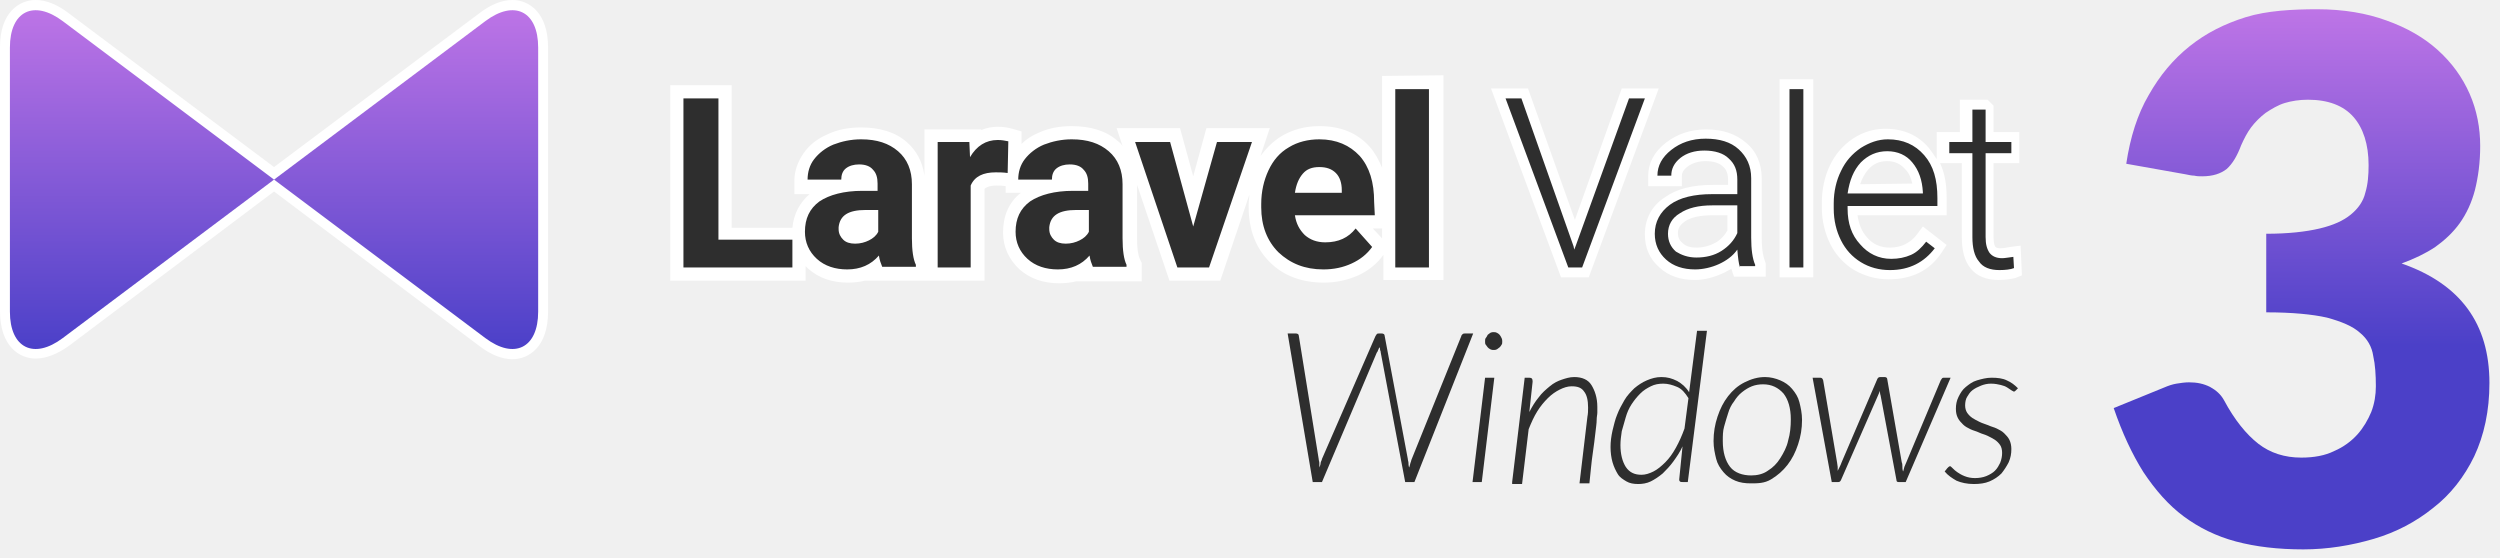
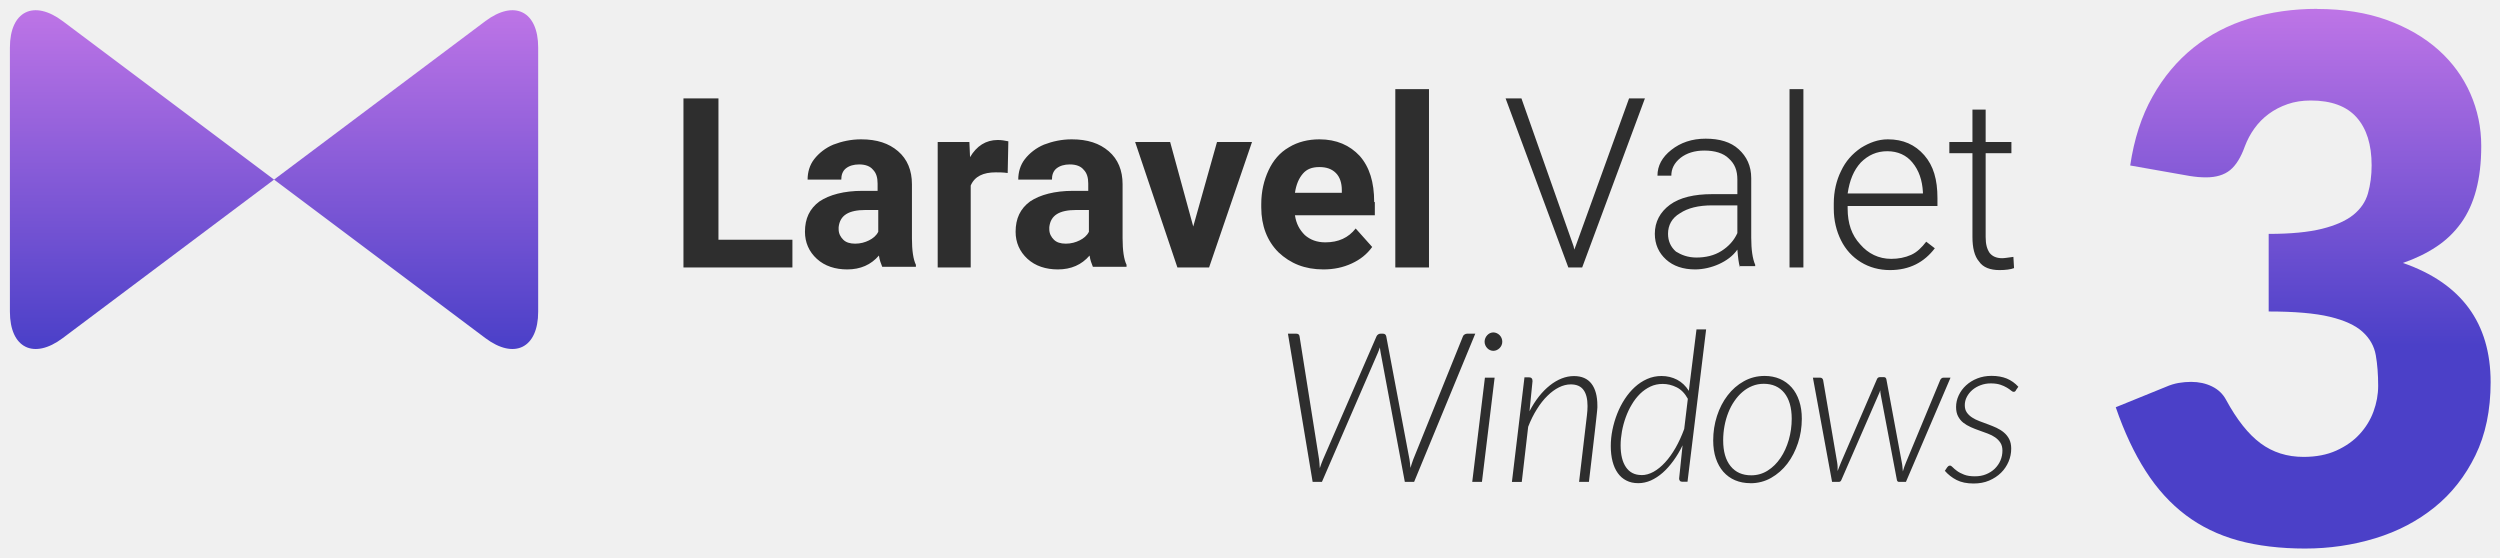
- <svg xmlns="http://www.w3.org/2000/svg" version="1.1" id="Layer_1" x="0px" y="0px" viewBox="0 0 378.6 84.4" style="enable-background:new 0 0 378.6 84.4;" xml:space="preserve">
-   <style type="text/css">
- 	.st0{fill-rule:evenodd;clip-rule:evenodd;fill:#FFFFFF;}
- 	.st1{fill-rule:evenodd;clip-rule:evenodd;fill:#2E2E2E;}
- 	.st2{fill-rule:evenodd;clip-rule:evenodd;fill:url(#SVGID_1_);}
- 	.st3{fill:#2E2E2E;}
- 	.st4{fill:url(#SVGID_00000124871755797083506000000014962630970980880286_);}
- </style>
-   <path class="st0" d="M209.3,11.5v13.9c-0.5-1.2-1.1-2.3-1.9-3.2c-1.9-2.1-4.4-3.1-7.6-3.1c-2.1,0-4,0.5-5.7,1.5  c-1.3,0.8-2.3,1.8-3.2,3l1.4-4.2h-9.6l-2,7.3l-2-7.3h-9.6l0.9,2.7c-0.2-0.3-0.5-0.6-0.8-0.8c-1.7-1.5-4.1-2.2-6.9-2.2  c-1.8,0-3.5,0.3-5,1c-1,0.4-1.9,1-2.6,1.7v-1.9l-1.4-0.4c-0.7-0.2-1.4-0.3-2.2-0.3c-0.7,0-1.6,0.1-2.5,0.5v-0.1H140v7  c-0.3-2.1-1.2-3.8-2.7-5.1c-1.7-1.5-4.1-2.2-6.9-2.2c-1.8,0-3.5,0.3-5,1c-1.6,0.7-2.8,1.6-3.7,2.9c-0.9,1.3-1.4,2.7-1.4,4.2v2h2.3  c-1.5,1.3-2.4,3-2.6,5.1h-9.2V12.9h-9.3v29.6H122v-2.2l0.4,0.4c1.6,1.4,3.6,2.1,6,2.1c0.9,0,1.8-0.1,2.6-0.3h18.1V28.6  c0.2-0.2,0.7-0.5,1.8-0.5c0.4,0,0.9,0,1.4,0.1v1h2.3c-1.8,1.4-2.7,3.5-2.7,6c0,2.2,0.9,4.1,2.5,5.6c1.6,1.4,3.6,2.1,6,2.1  c0.9,0,1.8-0.1,2.6-0.3h9.9v-2.8l-0.2-0.4c-0.2-0.4-0.5-1.2-0.5-3.2V28l4.9,14.5h7.7l4.4-13c0,0.5-0.1,0.9-0.1,1.4v0.5  c0,3.4,1.1,6.2,3.2,8.3c2.1,2.1,4.9,3.1,8.2,3.1c1.9,0,3.6-0.4,5.2-1.1c1.5-0.7,2.8-1.7,3.8-3.1v3.8h9.1v-31L209.3,11.5L209.3,11.5z   M207.9,34.6h1.4v1.5L207.9,34.6z M302.7,42.4c-1.9,0-3.4-0.6-4.3-1.8c-0.9-1.1-1.3-2.7-1.3-4.6V24.7h-3.3c0.7,1.5,1,3.2,1,5.2v2.7  h-13.5c0.2,1.3,0.6,2.4,1.4,3.3c0.9,1.1,2.1,1.6,3.5,1.6c0.9,0,1.7-0.2,2.3-0.5c0.6-0.3,1.3-0.8,1.8-1.5l0.9-1.2l3.6,2.8l-0.8,1.2  c-1.8,2.7-4.5,4-8,4c-1.9,0-3.6-0.5-5.2-1.4c-1.5-0.9-2.8-2.3-3.6-3.9c-0.8-1.6-1.3-3.5-1.3-5.5v-0.8c0-2,0.4-3.9,1.2-5.6  c0.8-1.7,2-3.1,3.5-4.1s3.2-1.5,4.9-1.5c2.8,0,5,1,6.6,2.9c0.4,0.5,0.8,1.1,1.2,1.7V20h3.5v-4.9h4.2l0.9,0.9v4h3.9v4.7h-3.9v11.2  c0,1,0.2,1.4,0.3,1.5c0.1,0.1,0.3,0.2,0.7,0.2c0.2,0,0.5,0,1.5-0.2l1.6-0.2l0.2,4.5l-1,0.4C304.8,42.2,303.9,42.4,302.7,42.4  L302.7,42.4z M289.6,27.8c-0.2-0.9-0.5-1.6-1.1-2.2c-0.7-0.8-1.6-1.2-2.7-1.2c-1.2,0-2.1,0.4-2.9,1.3c-0.5,0.6-0.9,1.3-1.2,2.2  L289.6,27.8L289.6,27.8z M256.7,42.4c-2.2,0-4-0.6-5.4-1.9c-1.5-1.3-2.2-3-2.2-5c0-2.3,1-4.3,3-5.6c1.8-1.3,4.2-1.9,7.3-1.9h2.3  v-0.7c0-0.9-0.2-1.6-0.8-2.1c-0.5-0.5-1.4-0.8-2.6-0.8c-1.1,0-2,0.3-2.7,0.8c-0.8,0.6-0.9,1.1-0.9,1.5v1.5h-5.1v-1.5  c0-2,0.9-3.7,2.7-5.1c1.7-1.3,3.7-2,6.1-2c2.5,0,4.5,0.7,6,2c1.6,1.3,2.4,3.2,2.4,5.5v9c0,2,0.3,3,0.5,3.5l0.1,0.3v2h-4.8  c0,0-0.4-1.1-0.4-1.2c-0.4,0.2-0.7,0.4-1.1,0.6C259.6,42,258.1,42.4,256.7,42.4L256.7,42.4z M259.3,32.6c-1.8,0-3.2,0.3-4.1,0.9  c-0.7,0.5-1.1,1-1.1,1.8c0,0.6,0.2,1.1,0.7,1.5c0.5,0.5,1.2,0.7,2.1,0.7c1.1,0,2.1-0.3,3-0.8c0.8-0.5,1.3-1.1,1.7-1.8v-2.3  L259.3,32.6z M269.5,42V12h5.1v30H269.5z M236.4,42l-10.6-28.6h5.6l7.1,19.9l7.1-19.9h5.6L240.6,42H236.4L236.4,42z" />
-   <path class="st1" d="M238.3,37.3l0.1,0.5l0.2-0.5l8.1-22.4h2.4l-9.5,25.6h-2.1L228,14.9h2.4L238.3,37.3L238.3,37.3z M263.5,40.5  c-0.2-0.6-0.3-1.5-0.4-2.7c-0.7,1-1.7,1.7-2.8,2.2c-1.1,0.5-2.4,0.8-3.6,0.8c-1.8,0-3.3-0.5-4.4-1.5c-1.1-1-1.7-2.3-1.7-3.9  c0-1.8,0.8-3.3,2.3-4.4s3.7-1.6,6.4-1.6h3.8v-2.2c0-1.4-0.4-2.4-1.3-3.2c-0.8-0.8-2.1-1.2-3.7-1.2c-1.5,0-2.7,0.4-3.6,1.1  c-1,0.8-1.4,1.7-1.4,2.7H251c0-1.5,0.7-2.8,2.1-3.9s3.1-1.7,5.2-1.7s3.8,0.5,5,1.6s1.9,2.5,1.9,4.4v9c0,1.8,0.2,3.2,0.6,4.1v0.2  h-2.3L263.5,40.5z M256.9,39c1.4,0,2.7-0.3,3.8-1c1.1-0.7,1.9-1.6,2.4-2.7v-4.2h-3.8c-2.1,0-3.7,0.4-4.9,1.2  c-1.2,0.7-1.8,1.8-1.8,3.1c0,1.1,0.4,2,1.2,2.7C254.6,38.6,255.6,39,256.9,39z M273.1,40.5H271v-27h2.1V40.5z M286.2,40.9  c-1.6,0-3.1-0.4-4.4-1.2s-2.3-1.9-3-3.3c-0.7-1.4-1.1-3-1.1-4.8v-0.8c0-1.8,0.4-3.5,1.1-4.9c0.7-1.5,1.7-2.6,3-3.5  c1.3-0.8,2.6-1.3,4.1-1.3c2.3,0,4.1,0.8,5.5,2.4s2,3.7,2,6.5v1.2h-13.6v0.4c0,2.2,0.6,4,1.9,5.4c1.2,1.4,2.8,2.2,4.7,2.2  c1.1,0,2.1-0.2,3-0.6c0.9-0.4,1.6-1.1,2.3-2l1.3,1C291.4,39.7,289.2,40.9,286.2,40.9z M285.8,22.9c-1.6,0-2.9,0.6-4,1.7  c-1.1,1.2-1.7,2.7-2,4.7h11.4v-0.2c-0.1-1.8-0.6-3.3-1.6-4.5C288.7,23.5,287.4,22.9,285.8,22.9z M300.7,16.6v4.9h3.9v1.7h-3.9v12.7  c0,1.1,0.2,1.8,0.6,2.4c0.4,0.5,1,0.8,1.9,0.8c0.4,0,0.9-0.1,1.7-0.2l0.1,1.7c-0.5,0.2-1.3,0.3-2.2,0.3c-1.4,0-2.5-0.4-3.1-1.3  c-0.7-0.8-1-2.1-1-3.7V23.2h-3.5v-1.7h3.5v-4.9L300.7,16.6z" />
-   <g>
-     <path class="st0" d="M5.4,54.3c-2.5,0-5.4-1.9-5.4-7.2v-40C0,1.9,2.9,0,5.4,0c1.6,0,3.3,0.7,5,2l31.1,23.3L72.6,2   c1.7-1.3,3.4-2,5-2C80.1,0,83,1.9,83,7.2v40c0,5.3-2.9,7.2-5.4,7.2c-1.6,0-3.3-0.7-5-2L41.5,29L10.4,52.4C8.7,53.6,7,54.3,5.4,54.3   z" />
-     <linearGradient id="SVGID_1_" gradientUnits="userSpaceOnUse" x1="-130.325" y1="152.859" x2="-130.325" y2="153.859" gradientTransform="matrix(80 0 0 51.3249 10467.5 -7844.004)">
-       <stop offset="0" style="stop-color:#BD74E6" />
-       <stop offset="1" style="stop-color:#4B40C8" />
+ <svg xmlns="http://www.w3.org/2000/svg" viewBox="0 0 378.59 84.42">
+   <style>
+ 		.valet {
+ 			fill: #2e2e2e;
+ 			fill-rule: evenodd;
+ 		}
+ 
+ 		@media (prefers-color-scheme:dark) {
+ 			.valet {
+ 				fill: #fff;
+ 			}
+ 		}
+ 
+ 		.valet--gradient {
+ 			fill: url(#gradient);
+ 		}
+ 	</style>
+   <defs>
+     <linearGradient id="gradient" x1="348.79" x2="348.79" y1="1.8" y2="52.37" gradientUnits="userSpaceOnUse">
+       <stop offset="0" stop-color="#bd74e6" />
+       <stop offset="1" stop-color="#4b40c8" />
    </linearGradient>
-     <path class="st2" d="M1.5,7.2c0-5.5,3.6-7.3,8-4l32,24l32-24c4.4-3.3,8-1.5,8,4v40c0,5.5-3.6,7.3-8,4l-32-24l-32,24   c-4.4,3.3-8,1.5-8-4V7.2z" />
-   </g>
-   <path class="st1" d="M108.8,36.3H120v4.2h-16.5V14.9h5.3V36.3z M138.1,36.1v-8.2c0-2.1-0.7-3.8-2.1-5c-1.4-1.2-3.2-1.8-5.6-1.8  c-1.5,0-2.9,0.3-4.2,0.8c-1.2,0.5-2.2,1.3-2.9,2.2c-0.7,0.9-1,2-1,3.1h5.1c0-0.7,0.2-1.3,0.7-1.7c0.5-0.4,1.2-0.6,2-0.6  c1,0,1.7,0.3,2.1,0.8c0.5,0.5,0.7,1.2,0.7,2.1v1.1h-2.3c-2.8,0-5,0.6-6.5,1.6c-1.5,1.1-2.2,2.6-2.2,4.6c0,1.6,0.6,3,1.8,4.1  c1.2,1.1,2.8,1.6,4.6,1.6c2,0,3.6-0.7,4.8-2.1c0.1,0.7,0.3,1.2,0.5,1.7h5.1v-0.3C138.3,39.3,138.1,37.9,138.1,36.1z M133,35.1  c-0.3,0.6-0.8,1-1.4,1.3c-0.6,0.3-1.3,0.5-2.1,0.5s-1.4-0.2-1.8-0.6c-0.4-0.4-0.7-0.9-0.7-1.6v-0.3c0.2-1.8,1.5-2.6,4.1-2.6h1.9  C133,31.8,133,35.1,133,35.1z M152.6,26.2c-0.7-0.1-1.3-0.1-1.8-0.1c-1.9,0-3.2,0.6-3.8,2v12.4h-5v-19h4.8l0.1,2.3  c1-1.7,2.4-2.6,4.2-2.6c0.6,0,1.1,0.1,1.6,0.2L152.6,26.2z M170,36.1v-8.2c0-2.1-0.7-3.8-2.1-5c-1.4-1.2-3.2-1.8-5.6-1.8  c-1.5,0-2.9,0.3-4.2,0.8c-1.2,0.5-2.2,1.3-2.9,2.2s-1,2-1,3.1h5.1c0-0.7,0.2-1.3,0.7-1.7c0.5-0.4,1.2-0.6,2-0.6c1,0,1.7,0.3,2.1,0.8  c0.5,0.5,0.7,1.2,0.7,2.1v1.1h-2.3c-2.8,0-5,0.6-6.5,1.6c-1.5,1.1-2.2,2.6-2.2,4.6c0,1.6,0.6,3,1.8,4.1s2.8,1.6,4.6,1.6  c2,0,3.6-0.7,4.8-2.1c0.1,0.7,0.3,1.2,0.5,1.7h5.1v-0.3C170.2,39.3,170,37.9,170,36.1L170,36.1z M164.9,35.1c-0.3,0.6-0.8,1-1.4,1.3  c-0.6,0.3-1.3,0.5-2.1,0.5s-1.4-0.2-1.8-0.6c-0.4-0.4-0.7-0.9-0.7-1.6v-0.3c0.2-1.8,1.5-2.6,4.1-2.6h1.9  C164.9,31.8,164.9,35.1,164.9,35.1z M180.7,34.3l3.6-12.8h5.3l-6.5,19h-4.8l-6.4-19h5.3L180.7,34.3L180.7,34.3z M208.1,30.6  c0-3-0.7-5.3-2.2-7c-1.5-1.6-3.5-2.5-6.1-2.5c-1.7,0-3.3,0.4-4.6,1.2c-1.4,0.8-2.4,2-3.1,3.5c-0.7,1.5-1.1,3.2-1.1,5.1v0.5  c0,2.8,0.9,5.1,2.6,6.8c1.8,1.7,4,2.6,6.8,2.6c1.6,0,3-0.3,4.3-0.9c1.3-0.6,2.3-1.4,3.1-2.5l-2.5-2.8c-1.1,1.4-2.6,2.1-4.6,2.1  c-1.3,0-2.3-0.4-3.1-1.1c-0.8-0.8-1.3-1.7-1.5-3h12.1L208.1,30.6L208.1,30.6z M203.2,29.2h-7.1c0.2-1.3,0.6-2.2,1.2-2.9  c0.6-0.7,1.4-1,2.5-1s1.9,0.3,2.5,0.9s0.9,1.5,0.9,2.6L203.2,29.2L203.2,29.2z M216.4,40.5h-5.1v-27h5.1V40.5z" />
-   <g>
-     <path class="st3" d="M195,50.5h1.2c0.3,0,0.5,0.1,0.5,0.4l3,18.6c0,0.2,0.1,0.4,0.1,0.6c0,0.2,0,0.4,0,0.7c0.1-0.2,0.2-0.5,0.2-0.7   s0.2-0.4,0.2-0.6l8.1-18.6c0.1-0.1,0.1-0.2,0.2-0.3s0.2-0.1,0.4-0.1h0.3c0.3,0,0.5,0.1,0.5,0.4l3.5,18.6c0,0.2,0.1,0.4,0.1,0.6   c0,0.2,0,0.4,0.1,0.7c0.1-0.2,0.1-0.4,0.2-0.7c0.1-0.2,0.1-0.4,0.2-0.6l7.5-18.6c0-0.1,0.1-0.2,0.2-0.3c0.1-0.1,0.3-0.1,0.4-0.1   h1.2L214.2,73h-1.4l-3.7-19.6c0-0.1,0-0.2-0.1-0.4c0-0.1,0-0.3-0.1-0.4c-0.1,0.1-0.1,0.3-0.2,0.4c0,0.1-0.1,0.3-0.2,0.4L200.2,73   h-1.4L195,50.5z" />
-     <path class="st3" d="M226.3,57.2L224.4,73H223l1.9-15.8H226.3z M227.5,51.7c0,0.2,0,0.4-0.1,0.5c-0.1,0.2-0.2,0.3-0.3,0.4   s-0.3,0.2-0.4,0.3c-0.2,0.1-0.3,0.1-0.5,0.1c-0.2,0-0.3,0-0.5-0.1c-0.2-0.1-0.3-0.2-0.4-0.3c-0.1-0.1-0.2-0.3-0.3-0.4   s-0.1-0.3-0.1-0.5s0-0.4,0.1-0.5s0.2-0.3,0.3-0.5c0.1-0.1,0.3-0.2,0.4-0.3c0.2-0.1,0.3-0.1,0.5-0.1c0.2,0,0.3,0,0.5,0.1   c0.2,0.1,0.3,0.2,0.4,0.3s0.2,0.3,0.3,0.5C227.5,51.4,227.5,51.6,227.5,51.7z" />
-     <path class="st3" d="M229,73l1.9-15.8h0.7c0.4,0,0.5,0.2,0.5,0.6l-0.5,4.6c0.4-0.8,0.9-1.6,1.4-2.2c0.5-0.7,1.1-1.2,1.7-1.7   s1.2-0.8,1.8-1c0.6-0.2,1.2-0.4,1.9-0.4c1.2,0,2.1,0.4,2.6,1.2s0.9,1.9,0.9,3.3c0,0.1,0,0.2,0,0.3c0,0.1,0,0.3,0,0.6   c0,0.3-0.1,0.6-0.1,1.1s-0.1,1.1-0.2,2c-0.1,0.8-0.2,1.8-0.4,3.1s-0.3,2.7-0.5,4.5h-1.5l1.2-10.1c0.1-0.5,0.1-0.9,0.1-1.4   c0-1.1-0.2-1.9-0.6-2.4c-0.4-0.6-1-0.8-1.9-0.8c-0.6,0-1.2,0.2-1.8,0.5s-1.2,0.7-1.8,1.3c-0.6,0.6-1.1,1.2-1.6,2   c-0.5,0.8-0.9,1.7-1.3,2.7l-1,8.3H229z" />
-     <path class="st3" d="M254.8,73c-0.2,0-0.3,0-0.4-0.1c-0.1-0.1-0.1-0.2-0.1-0.3l0.5-5c-0.4,0.9-0.9,1.6-1.4,2.3s-1.1,1.3-1.6,1.8   c-0.6,0.5-1.2,0.9-1.8,1.2c-0.6,0.3-1.3,0.4-1.9,0.4c-0.7,0-1.3-0.1-1.8-0.4c-0.5-0.3-1-0.6-1.3-1.1c-0.3-0.5-0.6-1.1-0.8-1.8   c-0.2-0.7-0.3-1.5-0.3-2.3c0-0.8,0.1-1.6,0.3-2.5c0.2-0.8,0.4-1.7,0.7-2.4c0.3-0.8,0.7-1.5,1.1-2.2s1-1.3,1.5-1.8   c0.6-0.5,1.2-0.9,1.9-1.2c0.7-0.3,1.4-0.5,2.2-0.5c0.9,0,1.6,0.2,2.4,0.6c0.7,0.4,1.3,0.9,1.8,1.7l1.2-9.3h1.5L255.6,73H254.8z    M248.6,71.9c0.6,0,1.2-0.2,1.8-0.5s1.2-0.8,1.8-1.4c0.6-0.6,1.1-1.3,1.6-2.2c0.5-0.9,0.9-1.8,1.3-2.9l0.6-4.6   c-0.5-0.8-1-1.4-1.7-1.7c-0.7-0.3-1.4-0.5-2.1-0.5c-0.7,0-1.3,0.1-1.9,0.4s-1.1,0.6-1.6,1.1c-0.5,0.5-0.9,1-1.3,1.6   c-0.4,0.6-0.7,1.3-0.9,2c-0.2,0.7-0.4,1.4-0.6,2.1c-0.1,0.7-0.2,1.4-0.2,2.1c0,1.4,0.3,2.5,0.8,3.3   C246.8,71.6,247.6,71.9,248.6,71.9z" />
-     <path class="st3" d="M265.1,73.2c-0.8,0-1.6-0.1-2.3-0.4c-0.7-0.3-1.3-0.7-1.8-1.3c-0.5-0.6-0.9-1.2-1.1-2s-0.4-1.7-0.4-2.7   c0-1.3,0.2-2.5,0.6-3.7c0.4-1.2,0.9-2.2,1.6-3.1s1.5-1.6,2.5-2.1c1-0.5,2-0.8,3.1-0.8c0.8,0,1.6,0.2,2.3,0.5   c0.7,0.3,1.3,0.7,1.8,1.3c0.5,0.6,0.9,1.2,1.1,2s0.4,1.7,0.4,2.7c0,1.3-0.2,2.5-0.6,3.7c-0.4,1.2-0.9,2.2-1.6,3.1   c-0.7,0.9-1.5,1.6-2.5,2.2S266.2,73.2,265.1,73.2z M265.2,72c0.9,0,1.8-0.2,2.5-0.7c0.8-0.5,1.4-1.1,1.9-1.9s1-1.7,1.2-2.7   c0.3-1,0.4-2.1,0.4-3.2c0-1.7-0.4-3-1.1-3.9c-0.8-0.9-1.8-1.4-3.1-1.4c-0.6,0-1.2,0.1-1.7,0.3c-0.5,0.2-1,0.5-1.5,0.9   c-0.5,0.4-0.9,0.9-1.2,1.4c-0.4,0.5-0.7,1.1-0.9,1.8c-0.2,0.6-0.4,1.3-0.6,2s-0.2,1.4-0.2,2.2c0,1.7,0.4,3,1.1,3.9   S263.9,72,265.2,72z" />
-     <path class="st3" d="M274.5,57.2h1.1c0.3,0,0.4,0.1,0.5,0.4l2.1,12.4c0,0.2,0.1,0.5,0.1,0.7s0,0.4,0,0.6c0.1-0.2,0.2-0.4,0.3-0.6   s0.2-0.4,0.3-0.7l5.4-12.6c0.1-0.2,0.2-0.3,0.5-0.3h0.6c0.2,0,0.4,0.1,0.4,0.3L288,70c0.1,0.2,0.1,0.5,0.1,0.7c0,0.2,0,0.4,0.1,0.7   c0.1-0.2,0.1-0.4,0.2-0.7c0.1-0.2,0.2-0.5,0.3-0.7l5.2-12.4c0.1-0.1,0.1-0.2,0.2-0.3s0.2-0.1,0.3-0.1h1L288.6,73h-1.1   c-0.2,0-0.3-0.1-0.3-0.3l-2.4-12.8c-0.1-0.3-0.1-0.5-0.1-0.7c-0.1,0.2-0.2,0.5-0.3,0.7l-5.6,12.8c-0.1,0.2-0.2,0.3-0.4,0.3h-1   L274.5,57.2z" />
-     <path class="st3" d="M305.3,59.1c-0.1,0.1-0.2,0.2-0.3,0.2c-0.1,0-0.2-0.1-0.4-0.2c-0.2-0.1-0.4-0.3-0.6-0.4   c-0.3-0.2-0.6-0.3-1-0.4c-0.4-0.1-0.9-0.2-1.5-0.2c-0.5,0-1,0.1-1.5,0.3c-0.5,0.2-0.9,0.4-1.3,0.7c-0.4,0.3-0.6,0.7-0.8,1   s-0.3,0.8-0.3,1.3c0,0.4,0.1,0.8,0.3,1.1c0.2,0.3,0.5,0.6,0.8,0.8c0.3,0.2,0.7,0.4,1.1,0.6s0.8,0.3,1.3,0.5   c0.4,0.2,0.9,0.3,1.3,0.5c0.4,0.2,0.8,0.4,1.1,0.7c0.3,0.3,0.6,0.6,0.8,1c0.2,0.4,0.3,0.9,0.3,1.4c0,0.7-0.1,1.3-0.4,2   c-0.3,0.6-0.7,1.2-1.1,1.7c-0.5,0.5-1.1,0.9-1.8,1.2s-1.5,0.4-2.4,0.4c-1,0-1.9-0.2-2.6-0.5c-0.7-0.4-1.3-0.8-1.8-1.4l0.4-0.5   c0.1-0.1,0.1-0.1,0.2-0.2c0.1,0,0.1-0.1,0.2-0.1c0.1,0,0.2,0.1,0.4,0.3c0.2,0.2,0.4,0.4,0.7,0.6c0.3,0.2,0.6,0.4,1.1,0.6   s1,0.3,1.6,0.3c0.6,0,1.2-0.1,1.7-0.3s1-0.5,1.3-0.8c0.4-0.4,0.6-0.8,0.8-1.2c0.2-0.5,0.3-1,0.3-1.5c0-0.5-0.1-0.9-0.3-1.2   c-0.2-0.3-0.5-0.6-0.8-0.8c-0.3-0.2-0.7-0.4-1.1-0.6s-0.9-0.3-1.3-0.5c-0.4-0.2-0.9-0.3-1.3-0.5c-0.4-0.2-0.8-0.4-1.1-0.7   c-0.3-0.3-0.6-0.6-0.8-1c-0.2-0.4-0.3-0.8-0.3-1.4c0-0.6,0.1-1.2,0.4-1.8s0.6-1.1,1.1-1.5c0.5-0.4,1-0.8,1.7-1s1.4-0.4,2.2-0.4   c0.9,0,1.7,0.1,2.3,0.4c0.7,0.3,1.2,0.7,1.7,1.2L305.3,59.1z" />
-   </g>
-   <g>
-     <linearGradient id="SVGID_00000125564629436927323580000003895515162396812215_" gradientUnits="userSpaceOnUse" x1="348.794" y1="1.802" x2="348.794" y2="52.374">
-       <stop offset="0" style="stop-color:#BD74E6" />
-       <stop offset="1" style="stop-color:#4B40C8" />
-     </linearGradient>
-     <path style="fill:url(#SVGID_00000125564629436927323580000003895515162396812215_);" d="M350.9,1.4c4,0,7.5,0.6,10.5,1.7   c3.1,1.1,5.7,2.6,7.8,4.5c2.1,1.9,3.7,4.1,4.8,6.6c1.1,2.5,1.6,5.2,1.6,7.9c0,2.5-0.3,4.7-0.8,6.7c-0.5,1.9-1.3,3.6-2.3,5   c-1,1.4-2.3,2.6-3.7,3.6c-1.5,1-3.2,1.8-5.1,2.5c8.9,3.1,13.3,9.1,13.3,18.1c0,4.2-0.8,7.9-2.3,11.1c-1.5,3.1-3.6,5.8-6.2,7.8   c-2.6,2.1-5.6,3.7-9,4.7c-3.4,1-7,1.6-10.7,1.6c-3.8,0-7.2-0.4-10.2-1.2c-3-0.8-5.6-2.1-7.9-3.8c-2.3-1.7-4.3-4-6.1-6.7   c-1.7-2.7-3.2-5.9-4.5-9.7l7.6-3.1c0.7-0.3,1.3-0.5,1.9-0.6s1.3-0.2,1.9-0.2c1.2,0,2.2,0.2,3.2,0.7c0.9,0.5,1.6,1.1,2.1,2   c1.6,3,3.4,5.2,5.2,6.6c1.8,1.4,4,2.1,6.5,2.1c1.9,0,3.6-0.3,5-1c1.4-0.6,2.6-1.5,3.5-2.5c0.9-1,1.6-2.2,2.1-3.4   c0.5-1.3,0.7-2.6,0.7-3.9c0-1.7-0.1-3.3-0.4-4.6c-0.2-1.4-0.9-2.6-2-3.5c-1.1-1-2.8-1.7-5-2.3c-2.2-0.5-5.3-0.8-9.2-0.8V35.4   c3.3,0,6-0.3,8.1-0.8c2.1-0.5,3.6-1.2,4.7-2.1c1.1-0.9,1.9-2,2.2-3.3c0.4-1.3,0.5-2.7,0.5-4.2c0-3.1-0.8-5.6-2.3-7.3   c-1.5-1.7-3.8-2.6-6.9-2.6c-1.3,0-2.5,0.2-3.5,0.5s-2,0.9-2.9,1.5c-0.8,0.6-1.6,1.4-2.2,2.2c-0.6,0.8-1.1,1.8-1.5,2.7   c-0.6,1.6-1.3,2.8-2.2,3.6c-0.9,0.7-2.1,1.1-3.7,1.1c-0.4,0-0.8,0-1.2-0.1c-0.4,0-0.8-0.1-1.3-0.2l-9-1.6c0.6-4,1.7-7.5,3.4-10.4   c1.7-3,3.7-5.4,6.2-7.4s5.3-3.4,8.5-4.4S347.3,1.4,350.9,1.4z" />
-   </g>
+   </defs>
+   <path class="valet valet--gradient" d="M1.5 7.2c0-5.5 3.6-7.3 8-4l32 24 32-24c4.4-3.3 8-1.5 8 4v40c0 5.5-3.6 7.3-8 4l-32-24-32 24c-4.4 3.3-8 1.5-8-4v-40Z" />
+   <path class="valet" d="M108.8 36.3H120v4.2h-16.5V14.9h5.3v21.4Zm29.3-.2v-8.2c0-2.1-.7-3.8-2.1-5-1.4-1.2-3.2-1.8-5.6-1.8-1.5 0-2.9.3-4.2.8-1.2.5-2.2 1.3-2.9 2.2-.7.9-1 2-1 3.1h5.1c0-.7.2-1.3.7-1.7.5-.4 1.2-.6 2-.6 1 0 1.7.3 2.1.8.5.5.7 1.2.7 2.1v1.1h-2.3c-2.8 0-5 .6-6.5 1.6-1.5 1.1-2.2 2.6-2.2 4.6 0 1.6.6 3 1.8 4.1 1.2 1.1 2.8 1.6 4.6 1.6 2 0 3.6-.7 4.8-2.1.1.7.3 1.2.5 1.7h5.1v-.3c-.4-.8-.6-2.2-.6-4Zm-5.1-1c-.3.6-.8 1-1.4 1.3-.6.3-1.3.5-2.1.5s-1.4-.2-1.8-.6c-.4-.4-.7-.9-.7-1.6v-.3c.2-1.8 1.5-2.6 4.1-2.6h1.9v3.3Zm19.6-8.9c-.7-.1-1.3-.1-1.8-.1-1.9 0-3.2.6-3.8 2v12.4h-5v-19h4.8l.1 2.3c1-1.7 2.4-2.6 4.2-2.6.6 0 1.1.1 1.6.2l-.1 4.8Zm17.4 9.9v-8.2c0-2.1-.7-3.8-2.1-5-1.4-1.2-3.2-1.8-5.6-1.8-1.5 0-2.9.3-4.2.8-1.2.5-2.2 1.3-2.9 2.2s-1 2-1 3.1h5.1c0-.7.2-1.3.7-1.7.5-.4 1.2-.6 2-.6 1 0 1.7.3 2.1.8.5.5.7 1.2.7 2.1v1.1h-2.3c-2.8 0-5 .6-6.5 1.6-1.5 1.1-2.2 2.6-2.2 4.6 0 1.6.6 3 1.8 4.1s2.8 1.6 4.6 1.6c2 0 3.6-.7 4.8-2.1.1.7.3 1.2.5 1.7h5.1v-.3c-.4-.8-.6-2.2-.6-4Zm-5.1-1c-.3.6-.8 1-1.4 1.3-.6.3-1.3.5-2.1.5s-1.4-.2-1.8-.6c-.4-.4-.7-.9-.7-1.6v-.3c.2-1.8 1.5-2.6 4.1-2.6h1.9v3.3Zm15.8-.8 3.6-12.8h5.3l-6.5 19h-4.8l-6.4-19h5.3l3.5 12.8Zm27.4-3.7c0-3-.7-5.3-2.2-7-1.5-1.6-3.5-2.5-6.1-2.5-1.7 0-3.3.4-4.6 1.2-1.4.8-2.4 2-3.1 3.5-.7 1.5-1.1 3.2-1.1 5.1v.5c0 2.8.9 5.1 2.6 6.8 1.8 1.7 4 2.6 6.8 2.6 1.6 0 3-.3 4.3-.9 1.3-.6 2.3-1.4 3.1-2.5l-2.5-2.8c-1.1 1.4-2.6 2.1-4.6 2.1-1.3 0-2.3-.4-3.1-1.1-.8-.8-1.3-1.7-1.5-3h12.1v-2h-.1Zm-4.9-1.4h-7.1c.2-1.3.6-2.2 1.2-2.9.6-.7 1.4-1 2.5-1s1.9.3 2.5.9.9 1.5.9 2.6v.4Zm13.2 11.3h-5.1v-27h5.1v27Z" />
+   <path class="valet" d="m238.3 37.3.1.5.2-.5 8.1-22.4h2.4l-9.5 25.6h-2.1L228 14.9h2.4l7.9 22.4Zm25.2 3.2c-.2-.6-.3-1.5-.4-2.7-.7 1-1.7 1.7-2.8 2.2-1.1.5-2.4.8-3.6.8-1.8 0-3.3-.5-4.4-1.5-1.1-1-1.7-2.3-1.7-3.9 0-1.8.8-3.3 2.3-4.4s3.7-1.6 6.4-1.6h3.8v-2.2c0-1.4-.4-2.4-1.3-3.2-.8-.8-2.1-1.2-3.7-1.2-1.5 0-2.7.4-3.6 1.1-1 .8-1.4 1.7-1.4 2.7H251c0-1.5.7-2.8 2.1-3.9s3.1-1.7 5.2-1.7 3.8.5 5 1.6 1.9 2.5 1.9 4.4v9c0 1.8.2 3.2.6 4.1v.2h-2.3v.2Zm-6.6-1.5c1.4 0 2.7-.3 3.8-1 1.1-.7 1.9-1.6 2.4-2.7v-4.2h-3.8c-2.1 0-3.7.4-4.9 1.2-1.2.7-1.8 1.8-1.8 3.1 0 1.1.4 2 1.2 2.7.8.5 1.8.9 3.1.9Zm16.2 1.5H271v-27h2.1v27Zm13.1.4c-1.6 0-3.1-.4-4.4-1.2s-2.3-1.9-3-3.3c-.7-1.4-1.1-3-1.1-4.8v-.8c0-1.8.4-3.5 1.1-4.9.7-1.5 1.7-2.6 3-3.5 1.3-.8 2.6-1.3 4.1-1.3 2.3 0 4.1.8 5.5 2.4s2 3.7 2 6.5v1.2h-13.6v.4c0 2.2.6 4 1.9 5.4 1.2 1.4 2.8 2.2 4.7 2.2 1.1 0 2.1-.2 3-.6.9-.4 1.6-1.1 2.3-2l1.3 1c-1.6 2.1-3.8 3.3-6.8 3.3Zm-.4-18c-1.6 0-2.9.6-4 1.7-1.1 1.2-1.7 2.7-2 4.7h11.4v-.2c-.1-1.8-.6-3.3-1.6-4.5-.9-1.1-2.2-1.7-3.8-1.7Zm14.9-6.3v4.9h3.9v1.7h-3.9v12.7c0 1.1.2 1.8.6 2.4.4.5 1 .8 1.9.8.4 0 .9-.1 1.7-.2l.1 1.7c-.5.2-1.3.3-2.2.3-1.4 0-2.5-.4-3.1-1.3-.7-.8-1-2.1-1-3.7V23.2h-3.5v-1.7h3.5v-4.9h2Z" />
+   <path class="valet" d="M195.05 50.53h1.24c.31 0 .48.14.51.41l2.96 18.65c.03.2.05.41.06.63 0 .22.03.44.05.67.07-.23.15-.46.23-.67s.16-.43.25-.63l8.1-18.65c.05-.12.13-.21.24-.29s.23-.12.38-.12h.35c.29 0 .45.14.51.41l3.52 18.65c.03.19.06.39.08.61l.06.66c.07-.22.15-.44.21-.66.07-.22.14-.42.21-.61l7.53-18.65c.04-.12.12-.21.25-.29.12-.08.26-.12.4-.12h1.22l-9.26 22.44h-1.41l-3.66-19.55c-.02-.12-.04-.24-.06-.38-.02-.14-.03-.28-.06-.43-.05.15-.1.29-.15.43-.05.14-.1.26-.15.38l-8.47 19.55h-1.41l-3.74-22.44Zm31.29 6.66-1.92 15.78h-1.47l1.92-15.78h1.47Zm1.16-5.44c0 .19-.04.37-.11.53a1.434 1.434 0 0 1-.74.74c-.16.07-.33.11-.5.11-.18 0-.35-.04-.51-.11-.16-.07-.3-.17-.42-.3-.12-.13-.22-.27-.29-.44s-.11-.34-.11-.53.04-.37.11-.54.17-.32.29-.45c.12-.13.26-.23.42-.31.16-.07.33-.11.51-.11.17 0 .34.04.5.11.16.07.31.17.44.3s.23.28.3.45c.07.17.11.36.11.55Zm1.46 21.21 1.9-15.82h.68c.36 0 .54.19.54.57l-.46 4.57c.43-.83.91-1.58 1.43-2.24.52-.66 1.08-1.22 1.66-1.68s1.18-.81 1.79-1.05c.61-.24 1.23-.36 1.86-.36 1.17 0 2.06.39 2.65 1.16s.89 1.88.89 3.31v.32c0 .12-.02.32-.05.58-.03.26-.07.64-.12 1.12s-.13 1.13-.22 1.95c-.1.82-.21 1.84-.36 3.08s-.32 2.73-.53 4.5h-1.49l1.19-10.1c.06-.49.09-.95.09-1.38 0-1.07-.2-1.88-.61-2.44s-1.05-.84-1.93-.84c-.59 0-1.19.15-1.79.45s-1.19.73-1.75 1.29c-.57.55-1.1 1.23-1.59 2.02-.5.79-.94 1.67-1.32 2.66l-.97 8.35h-1.49Zm25.86 0c-.2 0-.34-.05-.42-.14a.531.531 0 0 1-.12-.35l.52-5.03c-.41.86-.88 1.64-1.39 2.34s-1.05 1.31-1.62 1.81c-.57.5-1.17.89-1.79 1.17-.62.27-1.26.41-1.9.41-.69 0-1.29-.13-1.81-.4-.52-.26-.95-.64-1.3-1.13-.35-.49-.61-1.07-.79-1.76-.18-.69-.27-1.46-.27-2.32 0-.8.08-1.62.25-2.46.17-.84.41-1.65.72-2.44s.69-1.53 1.14-2.22.96-1.3 1.53-1.82c.57-.52 1.19-.93 1.87-1.23.68-.3 1.4-.45 2.17-.45.86 0 1.64.19 2.36.56.72.38 1.31.94 1.78 1.69l1.16-9.31h1.46l-2.82 23.07h-.73Zm-6.23-1.01c.6 0 1.21-.17 1.81-.5s1.19-.81 1.75-1.42c.57-.61 1.09-1.35 1.59-2.21.49-.86.93-1.82 1.31-2.86l.55-4.57c-.45-.82-1.02-1.41-1.7-1.74-.68-.34-1.38-.51-2.11-.51-.67 0-1.29.13-1.86.4s-1.1.64-1.57 1.1c-.47.47-.89 1-1.25 1.62-.37.61-.67 1.26-.92 1.95s-.44 1.4-.57 2.12c-.13.73-.2 1.43-.2 2.11 0 1.42.27 2.52.81 3.31s1.33 1.19 2.36 1.19Zm16.48 1.22c-.85 0-1.62-.15-2.31-.44-.69-.29-1.28-.72-1.78-1.28-.49-.56-.87-1.24-1.14-2.04s-.4-1.71-.4-2.72c0-1.28.19-2.51.57-3.69.38-1.18.92-2.22 1.61-3.12s1.51-1.62 2.47-2.15c.95-.53 2-.8 3.14-.8.85 0 1.61.15 2.31.45.69.3 1.28.73 1.78 1.29.49.55.87 1.23 1.14 2.04s.4 1.7.4 2.7c0 1.28-.19 2.51-.58 3.68-.39 1.17-.92 2.21-1.61 3.12-.69.9-1.51 1.62-2.46 2.16s-2 .81-3.14.81Zm.12-1.19c.92 0 1.76-.24 2.51-.72.76-.48 1.4-1.12 1.94-1.92.54-.8.95-1.71 1.25-2.74.29-1.03.44-2.09.44-3.18 0-1.69-.38-3-1.12-3.92-.75-.92-1.79-1.38-3.12-1.38-.61 0-1.19.11-1.73.33-.54.22-1.04.52-1.49.91-.46.39-.86.85-1.23 1.39-.37.53-.67 1.12-.92 1.75-.25.63-.44 1.31-.57 2.01s-.2 1.43-.2 2.17c0 1.68.37 2.98 1.12 3.91s1.79 1.39 3.13 1.39Zm9.36-14.79h1.06c.26 0 .42.13.48.38l2.12 12.45c.04.23.07.46.07.67v.64c.08-.21.17-.43.25-.64s.17-.44.27-.67l5.42-12.56c.08-.23.24-.35.48-.35h.57c.23 0 .36.12.4.35L288 70.02c.05.24.09.48.1.7.02.22.03.44.06.67.06-.22.13-.44.21-.67.07-.22.16-.45.27-.7l5.17-12.45a.67.67 0 0 1 .21-.28c.09-.07.19-.1.31-.1h1.05l-6.75 15.78h-1.08c-.16 0-.26-.11-.3-.33l-2.43-12.81c-.05-.26-.08-.51-.08-.73-.07.23-.17.48-.29.73l-5.58 12.81c-.08.22-.21.33-.38.33h-1.05l-2.9-15.78Zm30.73 1.93c-.08.15-.2.22-.35.22-.11 0-.24-.07-.39-.2-.15-.13-.36-.28-.63-.44a4.76 4.76 0 0 0-.98-.44c-.39-.13-.88-.2-1.46-.2-.54 0-1.05.09-1.53.27-.48.18-.9.42-1.25.72s-.63.65-.84 1.05-.31.82-.31 1.26.1.8.3 1.09c.2.3.47.55.8.77.33.22.71.4 1.13.56s.85.32 1.29.48c.44.16.88.34 1.29.53.42.2.79.43 1.12.71.33.28.6.61.8 1.01.2.4.3.87.3 1.43 0 .68-.13 1.33-.4 1.97-.27.63-.65 1.2-1.15 1.69-.5.49-1.1.88-1.8 1.18s-1.49.44-2.35.44c-1.03 0-1.88-.18-2.57-.53a5.91 5.91 0 0 1-1.78-1.39l.36-.54c.06-.08.13-.15.19-.19.06-.04.14-.06.24-.06.11 0 .24.08.4.25.16.17.38.36.66.56.28.21.64.39 1.07.56s.98.25 1.63.25 1.19-.1 1.7-.31.95-.49 1.32-.85c.36-.36.65-.77.85-1.24.2-.47.3-.97.3-1.5 0-.46-.1-.86-.3-1.17-.2-.32-.47-.59-.79-.82-.33-.23-.7-.42-1.13-.58s-.85-.31-1.29-.47c-.44-.15-.87-.32-1.29-.51-.42-.19-.8-.41-1.13-.67-.33-.26-.59-.59-.79-.97-.2-.38-.3-.85-.3-1.4 0-.61.13-1.2.4-1.77s.63-1.07 1.11-1.51c.48-.44 1.04-.79 1.7-1.05s1.37-.39 2.16-.39c.89 0 1.66.14 2.32.41.66.28 1.24.69 1.74 1.24l-.37.52Z" />
+   <path class="valet valet--gradient" d="M350.93 1.36c3.95 0 7.47.56 10.54 1.67 3.07 1.12 5.67 2.63 7.8 4.53 2.12 1.9 3.73 4.11 4.83 6.61 1.1 2.51 1.65 5.15 1.65 7.93 0 2.53-.26 4.75-.77 6.67s-1.27 3.59-2.28 4.99a14.171 14.171 0 0 1-3.73 3.59c-1.48.99-3.17 1.81-5.08 2.47 8.85 3.07 13.28 9.09 13.28 18.06 0 4.25-.77 7.94-2.31 11.09-1.54 3.15-3.59 5.76-6.18 7.85s-5.57 3.65-8.97 4.69c-3.41 1.04-6.96 1.56-10.65 1.56s-7.19-.41-10.16-1.23c-2.96-.82-5.6-2.1-7.91-3.84-2.3-1.74-4.33-3.96-6.06-6.67-1.74-2.71-3.25-5.93-4.53-9.66l7.58-3.08c.66-.29 1.31-.49 1.95-.6s1.27-.16 1.89-.16c1.17 0 2.22.23 3.16.69s1.64 1.13 2.11 2c1.65 3.04 3.39 5.24 5.24 6.61s4.01 2.06 6.51 2.06c1.9 0 3.56-.32 4.97-.96 1.41-.64 2.58-1.46 3.51-2.47s1.64-2.15 2.11-3.43c.47-1.28.71-2.58.71-3.9 0-1.72-.12-3.27-.36-4.64-.24-1.37-.91-2.55-2-3.54s-2.75-1.75-4.97-2.28c-2.21-.53-5.3-.8-9.25-.8V35.42c3.33 0 6.02-.26 8.07-.77 2.05-.51 3.63-1.22 4.75-2.11 1.11-.9 1.86-1.99 2.22-3.27s.55-2.69.55-4.23c0-3.15-.76-5.57-2.28-7.27-1.52-1.7-3.84-2.55-6.94-2.55-1.28 0-2.45.18-3.51.55s-2.01.86-2.85 1.48c-.84.62-1.56 1.35-2.17 2.2-.61.84-1.09 1.76-1.46 2.74-.59 1.65-1.33 2.84-2.22 3.57-.9.73-2.11 1.1-3.65 1.1-.37 0-.76-.02-1.18-.05-.42-.04-.85-.09-1.29-.16l-9.01-1.59c.59-3.99 1.71-7.47 3.38-10.43 1.66-2.96 3.73-5.43 6.2-7.41s5.3-3.45 8.48-4.42 6.61-1.46 10.27-1.46Z" />
</svg>
